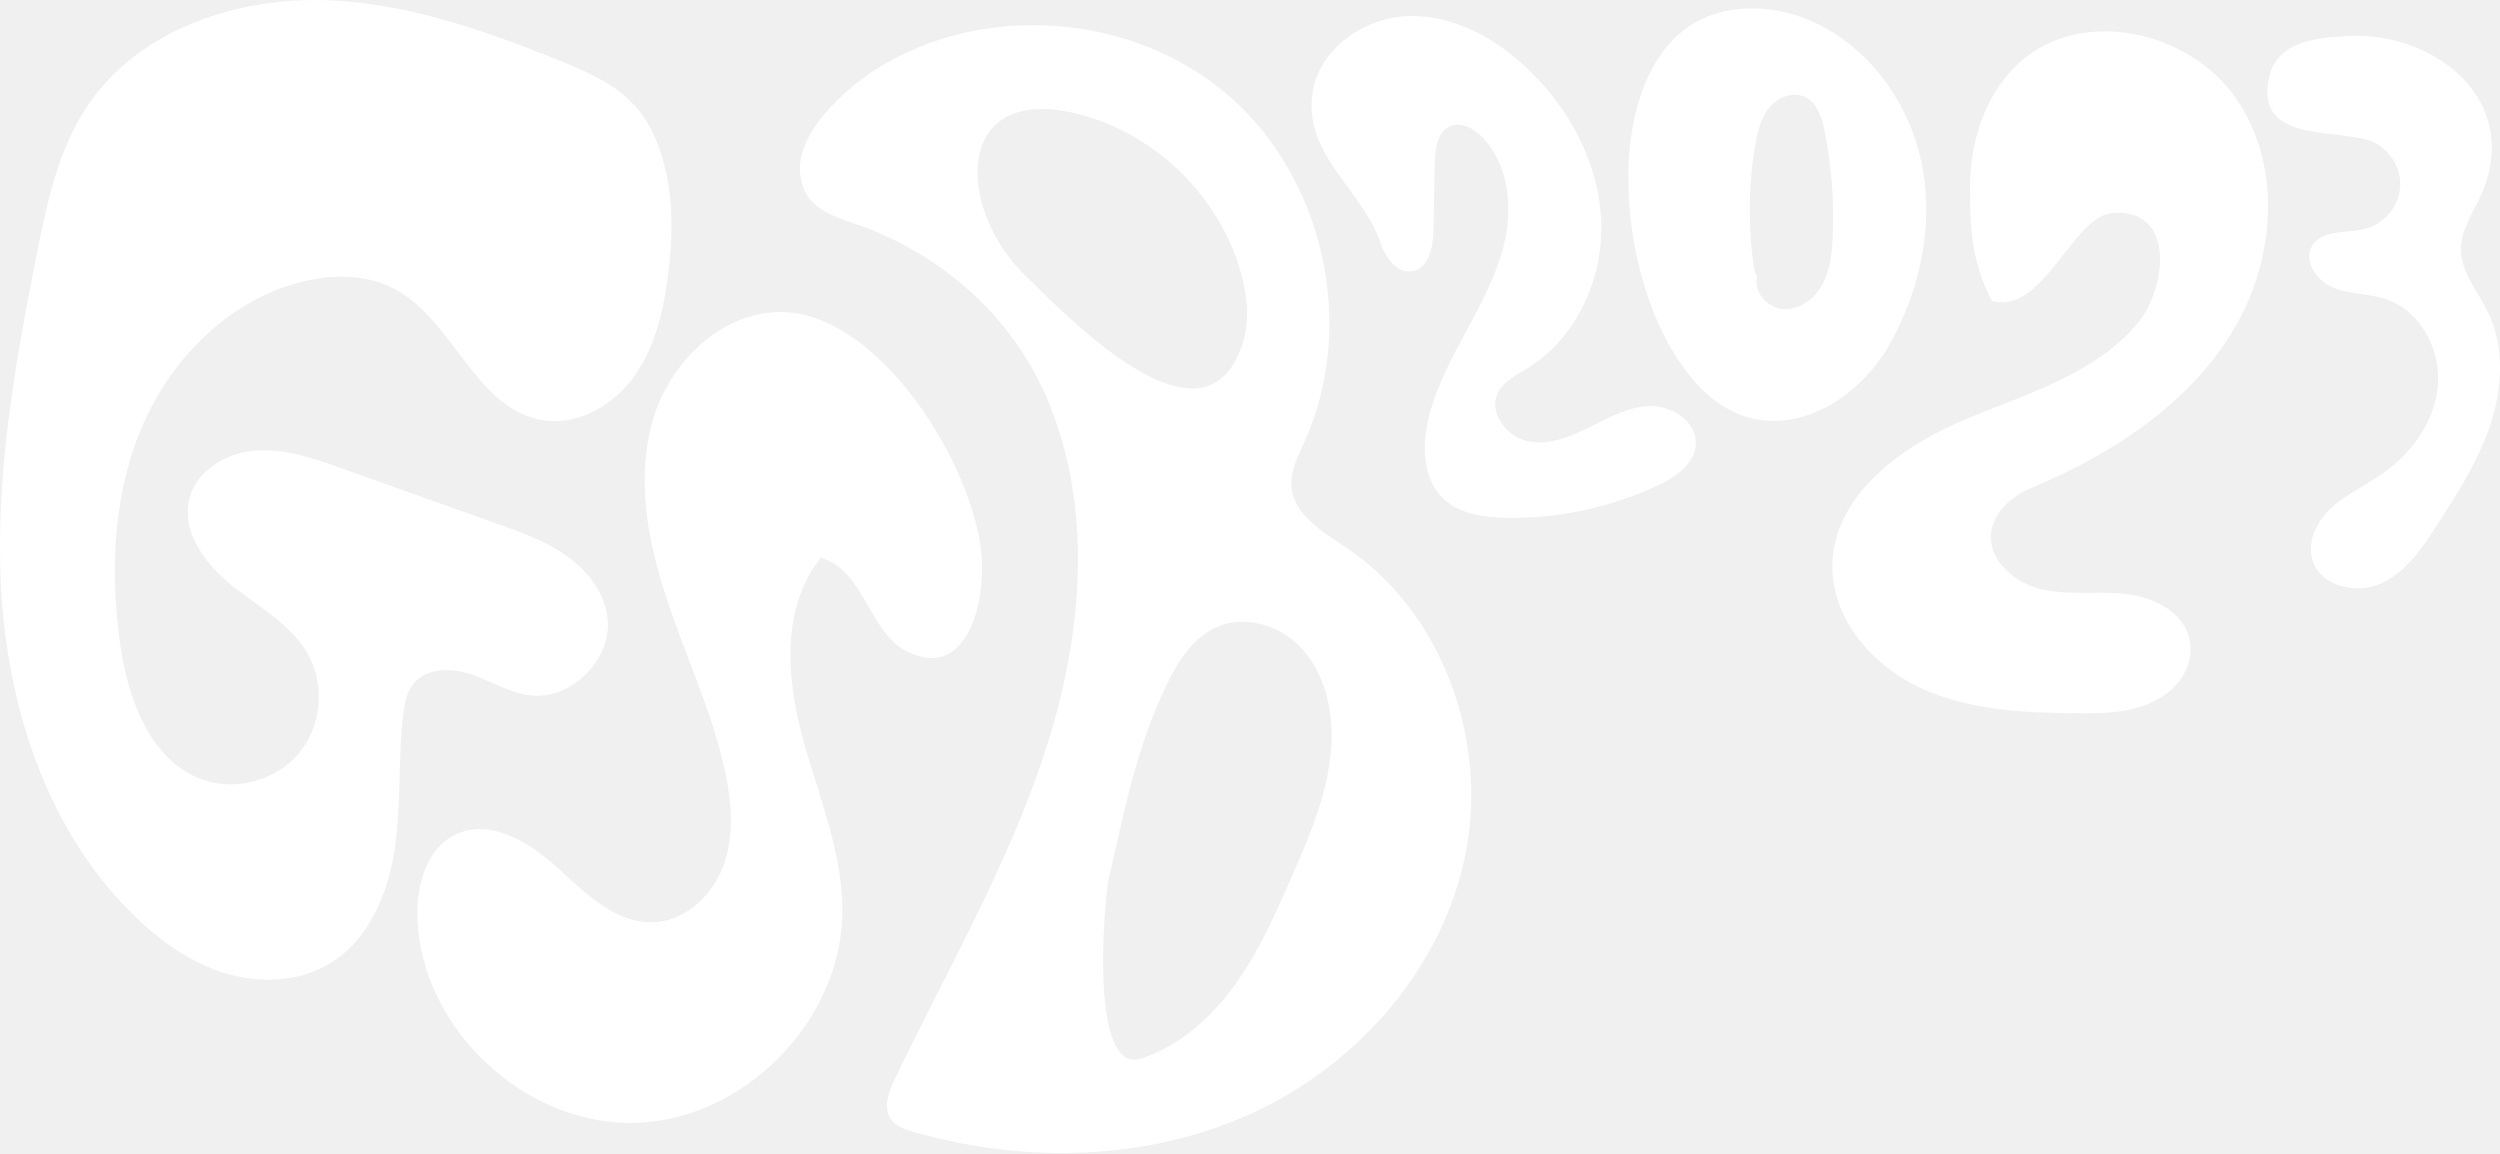
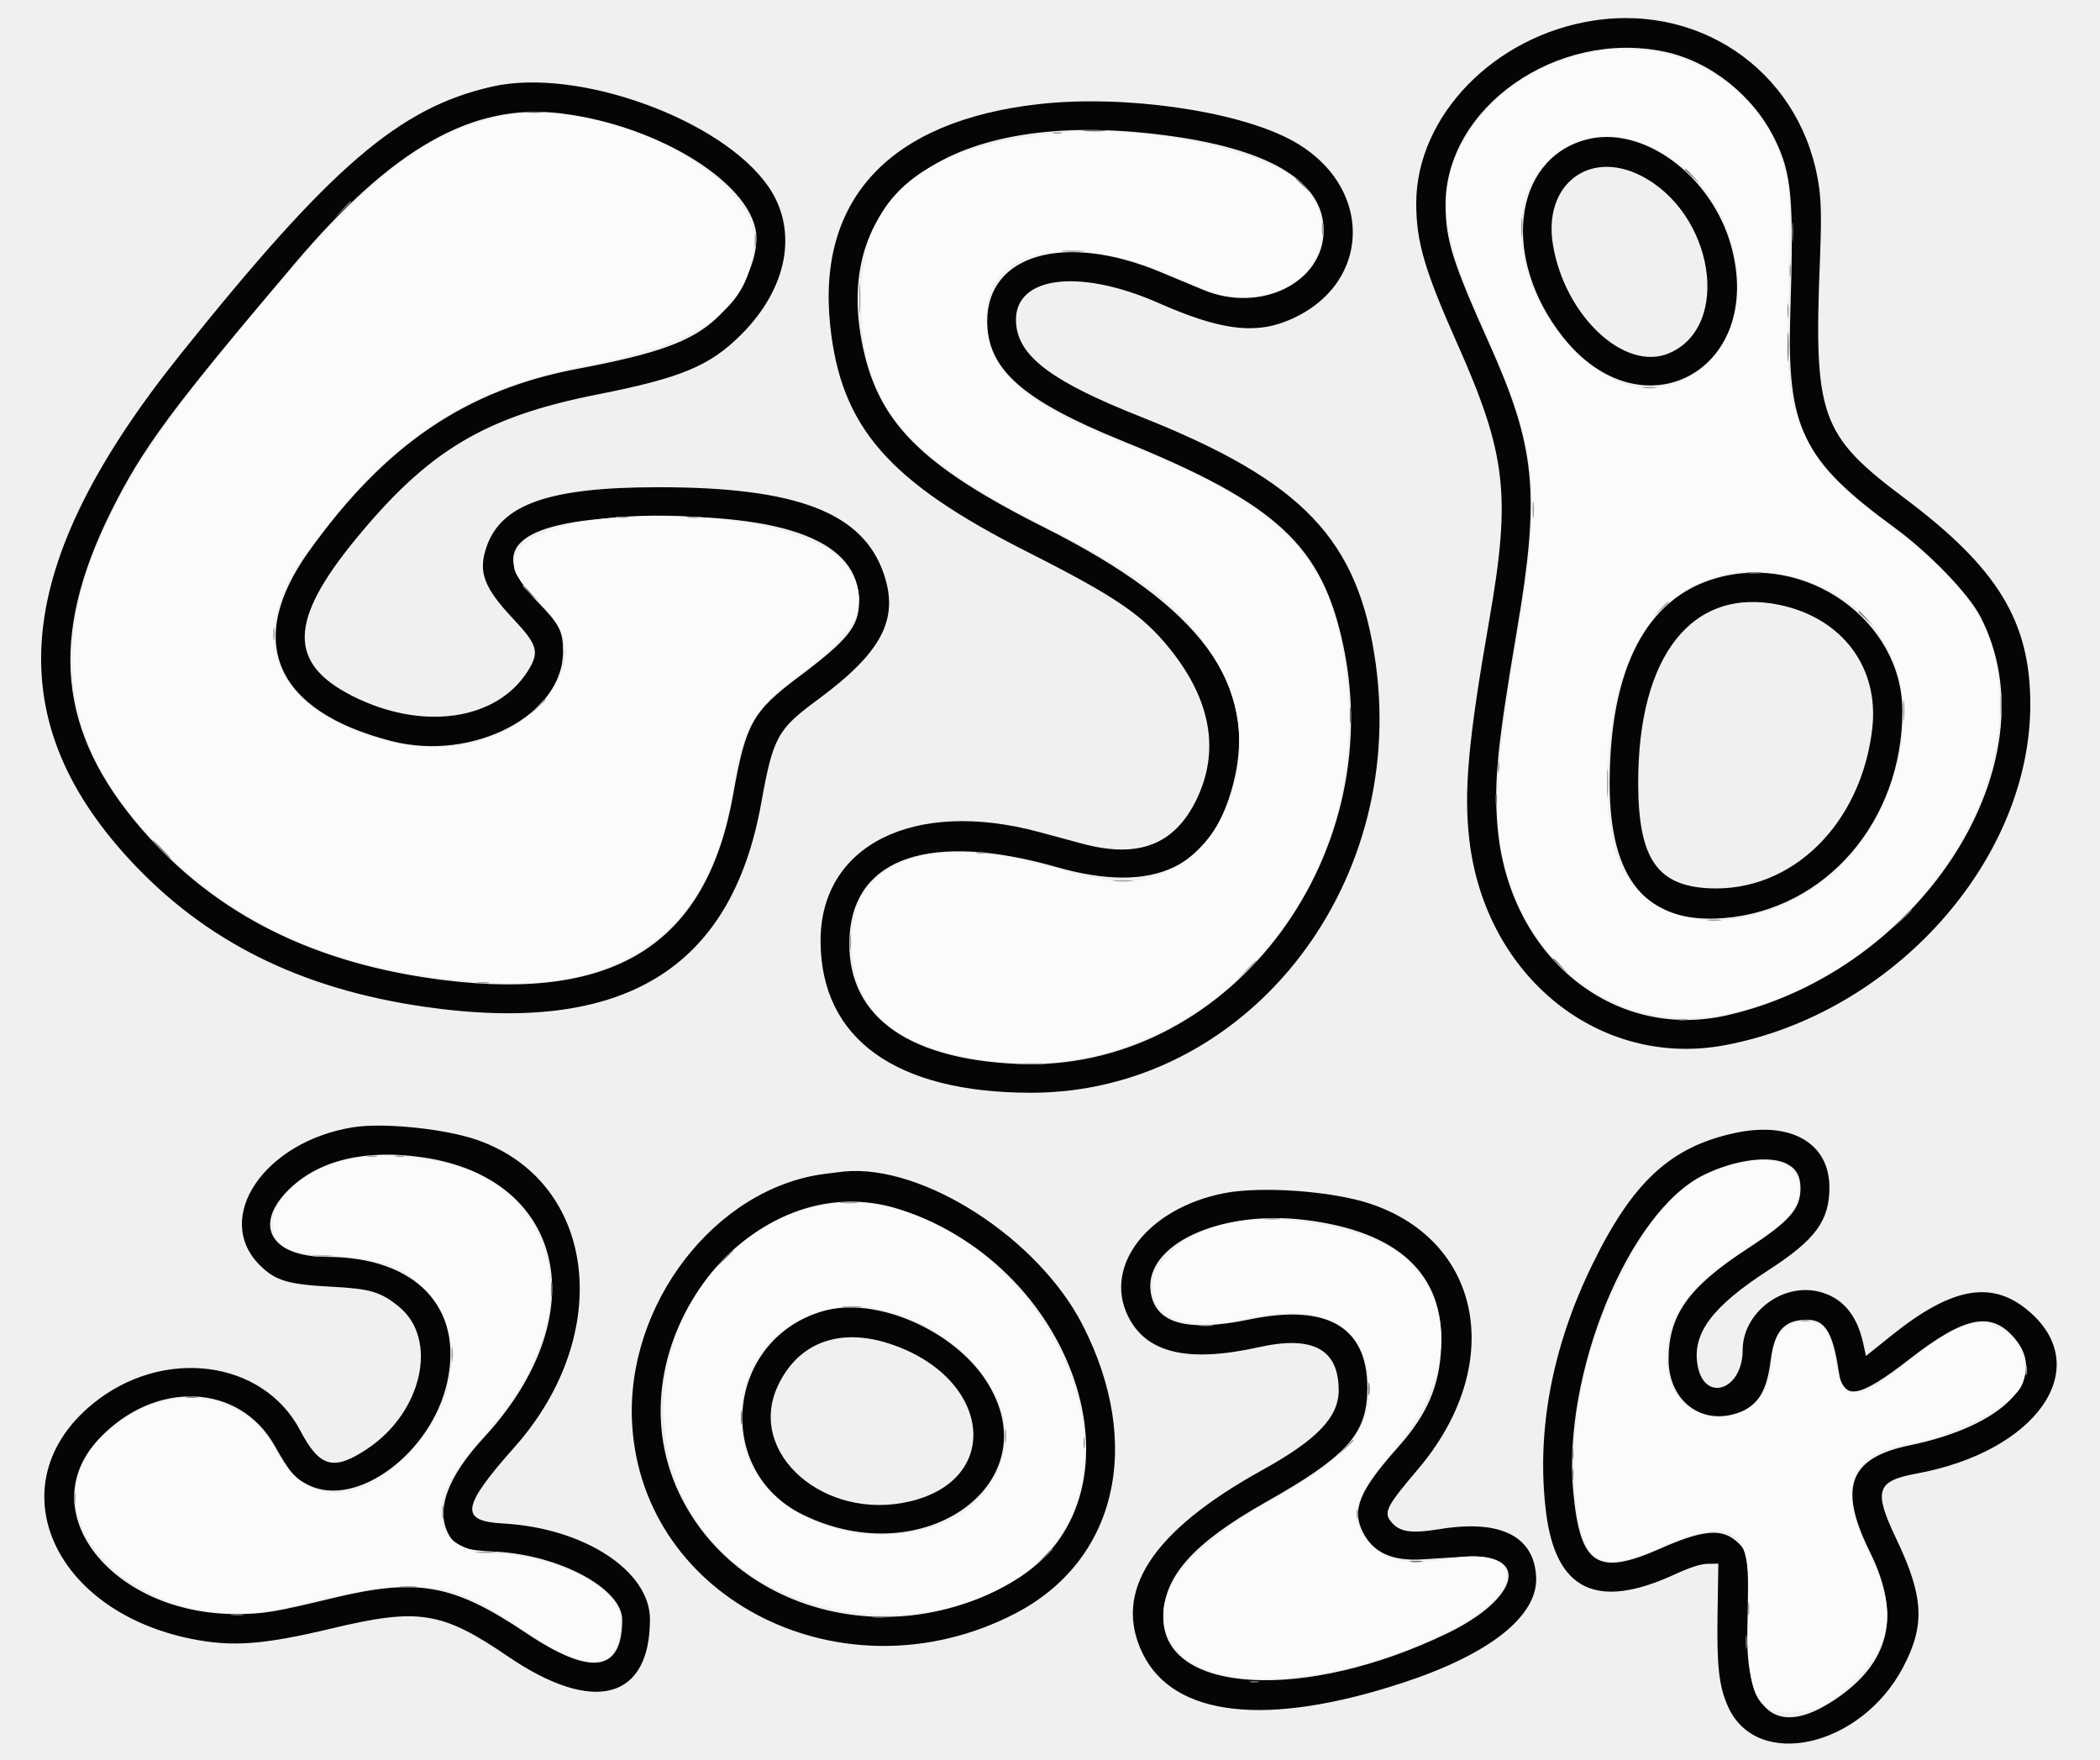
- <svg xmlns="http://www.w3.org/2000/svg" viewBox="0 0 488.445 225.279" version="1.1" id="svg41" width="488.445" height="225.279">
-   <defs id="defs20">
-     <style id="style18">.c{fill:#fff;}</style>
+ <svg xmlns="http://www.w3.org/2000/svg" id="svg" version="1.1" width="248.694" height="208.322" viewBox="0 0 248.694 208.322">
+   <defs id="defs1">
+     <clipPath clipPathUnits="userSpaceOnUse" id="clipPath1">
+       <rect style="opacity:0.412;fill:#000000" id="rect2" width="267.092" height="220.861" x="68.303" y="84.443" />
+     </clipPath>
  </defs>
-   <g id="a" transform="translate(-299.0766,-140.1193)">
-     <g id="g36">
-       <path class="c" d="m 363.92,140.2 c -18.13,-0.89 -37.69,5.56 -47.78,20.64 -5.65,8.45 -7.84,18.69 -9.82,28.66 -4.47,22.45 -8.53,45.27 -6.86,68.1 1.68,22.83 9.68,45.96 26.22,61.79 5.08,4.86 11.02,9.03 17.78,11 6.76,1.97 14.41,1.54 20.36,-2.21 7.42,-4.66 11.1,-13.58 12.38,-22.24 1.28,-8.66 0.63,-17.51 1.66,-26.21 0.25,-2.12 0.65,-4.34 1.99,-6.01 2.52,-3.15 7.37,-3.16 11.2,-1.88 3.83,1.28 7.36,3.56 11.35,4.11 8.35,1.15 16.58,-7.18 15.32,-15.52 -0.73,-4.84 -4.06,-8.99 -8.07,-11.8 -4.01,-2.81 -8.69,-4.49 -13.3,-6.13 -10.22,-3.64 -20.45,-7.28 -30.67,-10.92 -5.33,-1.9 -10.85,-3.83 -16.49,-3.45 -5.65,0.38 -11.5,3.69 -13.04,9.13 -1.85,6.54 2.98,13.1 8.31,17.32 5.33,4.22 11.7,7.66 14.93,13.64 3.25,6.01 2.42,13.98 -2,19.18 -4.42,5.2 -12.15,7.32 -18.61,5.08 -10.32,-3.58 -14.69,-15.71 -16.23,-26.52 -2.05,-14.46 -1.35,-29.64 4.52,-43.01 5.87,-13.37 17.44,-24.69 31.68,-27.94 5.66,-1.29 11.84,-1.25 17.03,1.36 11.79,5.94 16.03,23.43 29.02,25.8 6.83,1.24 13.84,-2.64 17.96,-8.21 4.12,-5.57 5.83,-12.58 6.76,-19.45 0.99,-7.32 1.19,-14.85 -0.62,-22.01 -3.45,-13.65 -11.22,-16.88 -23.03,-21.55 -13.44,-5.32 -27.39,-10.02 -41.95,-10.74 z" id="path22" />
-       <path class="c" d="m 555.54,158.14 c 1.34,-8.61 10.2,-14.69 18.91,-14.88 8.71,-0.19 16.93,4.41 23.23,10.43 8.12,7.78 13.8,18.43 14.24,29.67 0.44,11.24 -4.87,22.87 -14.45,28.75 -2.18,1.34 -4.69,2.53 -5.78,4.84 -1.83,3.86 1.78,8.54 5.97,9.38 4.19,0.84 8.42,-0.96 12.24,-2.88 3.82,-1.92 7.77,-4.07 12.04,-3.99 4.27,0.08 8.83,3.42 8.46,7.68 -0.31,3.7 -3.92,6.14 -7.27,7.73 -9.29,4.41 -19.61,6.62 -29.88,6.42 -4.38,-0.09 -9.1,-0.77 -12.24,-3.82 -3.72,-3.61 -4.1,-9.5 -3.05,-14.58 1.35,-6.56 4.61,-12.54 7.79,-18.43 3.18,-5.89 6.37,-11.92 7.57,-18.51 1.2,-6.59 0.09,-13.94 -4.45,-18.85 -1.66,-1.79 -4.21,-3.27 -6.46,-2.31 -2.54,1.1 -2.97,4.46 -3.02,7.23 l -0.24,12.99 c -0.06,3.27 -0.83,7.44 -4.03,8.08 -2.99,0.6 -5.35,-2.57 -6.31,-5.47 -3.4,-10.33 -15.18,-17.24 -13.27,-29.48 z" id="path24" />
-       <path class="c" d="m 451.39,201.09 c -11.71,0.1 -21.63,10.09 -24.83,21.35 -3.2,11.26 -0.95,23.37 2.72,34.49 3.66,11.12 8.72,21.81 11.31,33.23 1.39,6.16 2.03,12.72 -0.03,18.69 -2.06,5.97 -7.37,11.15 -13.67,11.45 -7.41,0.35 -13.37,-5.59 -18.84,-10.6 -5.47,-5.01 -13.14,-9.72 -19.87,-6.59 -5.87,2.74 -7.82,10.22 -7.54,16.69 0.94,21.38 20.87,40.1 42.26,39.71 21.39,-0.39 40.62,-19.85 40.76,-41.25 0.08,-11.97 -4.95,-23.28 -7.99,-34.85 -3.04,-11.57 -3.73,-25.05 3.8,-34.35 8.76,2.82 9.25,14.52 16.73,18.29 11.73,5.92 15.35,-9.3 14.69,-18.34 -1.31,-17.74 -20.02,-48.09 -39.51,-47.93 z" id="path26" />
-       <path class="c" d="m 562.2,247.18 c -4.64,-3.14 -10.4,-6.46 -10.81,-12.05 -0.22,-3.04 1.29,-5.9 2.55,-8.68 10.2,-22.5 3.91,-51.35 -14.72,-67.57 -18.63,-16.22 -48.07,-18.46 -68.95,-5.26 -5.85,3.7 -15.61,12.32 -14.87,20.3 0.75,8.12 8.34,8.71 14.56,11.34 15.56,6.56 27.96,18.34 34.29,34.19 8.62,21.58 6.07,46.21 -1.24,68.27 -7.31,22.06 -19.08,42.31 -29.13,63.26 -1.2,2.49 -2.33,5.61 -0.72,7.85 0.98,1.36 2.7,1.95 4.31,2.41 21.76,6.28 45.84,5.76 66.41,-3.71 20.57,-9.47 37.1,-28.38 41.53,-50.59 4.42,-22.21 -4.44,-47.08 -23.2,-59.77 z m -62.84,-53.26 c -13.54,-13.13 -14.12,-37.87 10.62,-31.46 14.84,3.85 27.24,15.94 31.47,30.67 1.33,4.64 1.88,9.68 0.36,14.27 -7.47,22.44 -33.77,-5.05 -42.46,-13.48 z m 52.1,117.48 c -3.18,7.26 -6.4,14.59 -11.03,21.03 -4.63,6.44 -10.83,12.02 -18.36,14.5 -10.4,3.43 -7.14,-31.56 -6.43,-34.74 2.88,-12.87 5.53,-26.22 11.3,-38.14 2.27,-4.7 5.27,-9.49 10.09,-11.51 4.92,-2.06 10.89,-0.6 14.93,2.9 4.04,3.5 6.29,8.73 7,14.02 1.49,10.98 -3.06,21.79 -7.51,31.94 z" id="path28" />
-       <path class="c" d="m 674.43,171.59 c -2.56,-11.84 -10.56,-22.68 -21.7,-27.46 -7.68,-3.29 -17.12,-3.45 -23.96,1.35 -6.12,4.29 -9.24,11.76 -10.64,19.1 -3,15.83 1.43,39.23 13.18,51.31 12.62,12.98 29.86,4.64 37.36,-9.19 5.78,-10.65 8.32,-23.28 5.76,-35.12 z m -17.28,14.97 c -0.15,3.12 -0.51,6.33 -1.99,9.08 -1.48,2.75 -4.32,4.97 -7.44,4.88 -3.12,-0.1 -6.07,-3.16 -5.35,-6.2 l -0.54,-1.43 c -1.24,-8.07 -1.18,-16.33 0.17,-24.38 0.44,-2.59 1.05,-5.26 2.7,-7.31 1.65,-2.05 4.6,-3.26 6.98,-2.16 2.44,1.13 3.36,4.08 3.89,6.71 1.38,6.83 1.91,13.84 1.57,20.8 z" id="path30" />
-       <path class="c" d="m 683.98,176.5 c 0.05,-9.2 3.23,-18.76 10.27,-24.7 12.14,-10.24 32.66,-5.53 41.71,7.55 9.06,13.08 7.67,31.45 -0.43,45.09 -8.69,14.62 -23.85,24.44 -39.47,30.96 -1.97,0.82 -3.82,1.95 -5.27,3.51 -6.66,7.13 0.02,14.6 6.91,16.29 5.32,1.3 10.91,0.38 16.35,0.92 6.11,0.61 12.89,4.05 13.01,10.7 0.07,3.56 -1.91,6.78 -4.77,8.88 -5.05,3.7 -11.38,3.83 -17.42,3.78 -10.43,-0.08 -21.19,-0.58 -30.65,-4.99 -9.46,-4.41 -17.38,-13.67 -17.14,-24.08 0.31,-13.32 13.03,-22.81 25.29,-28.06 12.26,-5.25 26.09,-8.96 34.52,-19.28 5.3,-6.48 7.49,-22.18 -5.01,-21.35 -7.9,0.52 -13.72,20.25 -23.7,17.14 -3.85,-7.76 -4.23,-13.65 -4.19,-22.38 z" id="path32" />
-       <path class="c" d="m 762.38,167.73 c 3.46,1.38 5.83,5.09 5.65,8.8 -0.19,3.72 -2.93,7.16 -6.51,8.19 -3.76,1.08 -8.82,0.11 -10.75,3.51 -1.71,3.01 1.03,6.84 4.25,8.12 3.22,1.28 6.85,1.1 10.15,2.19 6.75,2.23 10.83,9.83 10.21,16.91 -0.61,7.08 -5.21,13.39 -11.08,17.4 -3.2,2.19 -6.8,3.82 -9.66,6.43 -2.86,2.61 -4.91,6.65 -3.74,10.35 1.62,5.12 8.65,6.68 13.52,4.42 4.87,-2.26 8.02,-7 10.92,-11.52 4.02,-6.26 8.08,-12.61 10.38,-19.68 2.3,-7.07 2.69,-15.07 -0.56,-21.76 -1.99,-4.08 -5.32,-7.84 -5.28,-12.38 0.04,-3.87 2.54,-7.2 4.07,-10.75 7.88,-18.33 -9.21,-31.66 -26.04,-30.81 -5.9,0.3 -13.71,0.9 -15.4,7.73 -3.33,13.46 13.26,10.21 19.86,12.85 z" id="path34" />
-     </g>
-     <g id="g38" />
+   <g id="svgg" clip-path="url(#clipPath1)" transform="translate(-77.65484,-90.23648)">
+     <path id="path0" d="m 266.347,92.675 c -11.746,1.81 -20.973,11.328 -20.973,21.632 0,4.546 0.98,7.904 4.834,16.566 5.842,13.129 6.406,17.978 3.812,32.801 -2.484,14.191 -3.033,20.246 -2.359,26.015 1.895,16.228 15.45,27.1 30.303,24.305 19.896,-3.745 36.112,-21.838 36.131,-40.313 0.01,-9.847 -3.842,-16.172 -14.894,-24.454 -9.978,-7.477 -10.764,-9.688 -10.017,-28.185 0.177,-4.38 0.154,-6.708 -0.085,-8.499 C 291.339,99.334 279.62,90.63 266.347,92.675 m 8.464,3.69 c 5.426,1.149 10.54,5.231 13.057,10.42 1.979,4.079 2.231,6.953 1.806,20.562 -0.425,13.597 1.41,17.374 12.314,25.346 4.17,3.05 8.797,7.846 10.21,10.585 8.843,17.14 -6.852,41.859 -29.95,47.167 -13.632,3.133 -26.016,-7.073 -27.261,-22.467 -0.422,-5.215 0.008,-9.513 2.307,-23.071 2.77,-16.333 2.246,-21.69 -3.343,-34.132 -4.252,-9.468 -5.071,-12.063 -5.106,-16.176 -0.097,-11.605 13.195,-20.94 25.966,-18.234 m -138.827,4.114 c -11.05,2.49 -19.094,9.396 -37.011,31.777 -19.803,24.736 -21.622,42.795 -6.013,59.726 8.946,9.704 20.247,15.347 34.99,17.472 23.44,3.379 36.29,-4.387 39.846,-24.081 1.421,-7.87 1.904,-8.756 6.701,-12.289 7.581,-5.586 9.646,-9.506 7.83,-14.871 -2.465,-7.283 -10.293,-10.294 -26.741,-10.284 -12.893,0.008 -18.589,1.998 -20.327,7.099 -1.001,2.938 -0.308,4.784 3.196,8.512 2.897,3.084 3.124,3.92 1.678,6.2 -3.706,5.843 -12.522,7.076 -20.759,2.902 -7.628,-3.865 -7.519,-8.911 0.402,-18.564 8.62,-10.504 15.286,-14.492 28.641,-17.135 9.94,-1.966 13.301,-3.37 17.046,-7.119 5.491,-5.497 6.742,-12.329 3.2,-17.477 -5.474,-7.955 -22.541,-14.154 -32.679,-11.868 m 64.701,2.085 c -17.575,1.976 -26.28,11.194 -24.718,26.176 1.257,12.058 6.863,18.507 23.325,26.832 10.474,5.297 13.681,7.478 16.918,11.508 4.884,6.081 5.935,12.143 3.104,17.908 -2.612,5.319 -6.895,6.94 -13.557,5.13 -1.508,-0.409 -3.796,-1.027 -5.086,-1.372 -14.86,-3.979 -25.93,1.607 -25.841,13.038 0.09,11.496 8.934,17.836 24.896,17.848 25.201,0.018 44.507,-23.962 40.858,-50.749 -2.01,-14.758 -8.585,-21.663 -27.933,-29.336 -10.144,-4.023 -14.127,-6.924 -14.627,-10.651 -0.784,-5.849 7.011,-7.117 16.907,-2.75 6.969,3.076 11.079,3.671 14.952,2.166 10.439,-4.055 10.684,-16.338 0.431,-21.628 -6.612,-3.411 -19.72,-5.234 -29.629,-4.12 m -56.614,1.097 c 11.89,1.451 23.167,8.651 23.167,14.791 0,3.043 -1.977,6.955 -4.835,9.567 -2.919,2.667 -6.925,4.113 -16.279,5.876 -13.293,2.505 -22.826,8.973 -31.896,21.642 -7.616,10.638 -4.024,18.898 9.762,22.446 9.698,2.495 20.363,-3.066 20.346,-10.608 -0.006,-2.437 -0.406,-3.199 -3.169,-6.036 -6.137,-6.302 -1.952,-9.6 12.594,-9.924 17.106,-0.382 25.639,2.956 25.629,10.025 -0.004,2.96 -1.263,4.529 -7.217,9 -5.4,4.053 -6.212,5.518 -7.686,13.847 -3.119,17.629 -13.857,24.534 -34.23,22.011 -15.365,-1.902 -27.089,-7.769 -35.882,-17.957 -9.877,-11.444 -10.957,-22.595 -3.625,-37.416 3.749,-7.579 7.237,-12.294 21.799,-29.468 11.649,-13.74 21.09,-19.069 31.522,-17.796 m 72.539,2.726 c 11.734,1.684 17.797,5.48 17.797,11.142 0,6.163 -7.492,9.859 -14.256,7.032 -1.131,-0.472 -3.449,-1.437 -5.151,-2.145 -11.243,-4.67 -20.407,-2.066 -20.431,5.806 -0.018,5.717 4.143,9.413 16.015,14.228 18.317,7.429 23.66,12.385 26.159,24.268 5.401,25.671 -14.074,50.603 -38.662,49.496 -13.394,-0.603 -20.401,-5.997 -19.808,-15.248 0.593,-9.254 9.729,-12.267 24.469,-8.068 11.625,3.311 18.417,0.098 20.981,-9.926 2.983,-11.664 -3.882,-20.975 -22.274,-30.215 -14.908,-7.489 -19.961,-12.63 -21.748,-22.126 -3.413,-18.147 11.435,-27.9 36.909,-24.244 m 48.786,0.41 c -8.599,2.402 -9.944,14.089 -2.682,23.307 9.356,11.876 24.001,4.014 19.961,-10.715 -2.314,-8.432 -10.586,-14.46 -17.279,-12.592 m 6.568,4.235 c 8.67,4.385 10.808,17.887 3.331,21.039 -5.27,2.222 -12.394,-4.487 -13.746,-12.946 -1.119,-7.008 4.273,-11.199 10.415,-8.093 m 8.913,47.67 c -8.271,2.377 -12.586,10.702 -12.597,24.3 -0.008,11.464 4.406,16.676 13.506,15.949 12.098,-0.968 21.182,-11.51 21.157,-24.552 -0.021,-10.67 -11.397,-18.763 -22.066,-15.697 m 7.571,3.172 c 7.408,1.571 11.774,7.429 10.928,14.662 -1.325,11.316 -9.53,19.344 -19.303,18.885 -6.186,-0.291 -8.395,-3.551 -8.414,-12.419 -0.032,-15.186 6.434,-23.323 16.789,-21.128 M 119.48,223.717 c -10.515,1.672 -16.66,10.738 -11.065,16.323 1.86,1.856 3.315,2.292 8.557,2.563 4.529,0.235 5.794,0.612 7.936,2.368 4.686,3.839 2.768,12.47 -3.735,16.813 -4.008,2.676 -5.663,2.229 -7.96,-2.154 -4.411,-8.413 -16.309,-9.938 -24.591,-3.151 -11.328,9.284 -4.989,24.42 11.648,27.81 4.836,0.986 8.563,0.714 16.614,-1.212 10.35,-2.476 13.082,-2.045 20.928,3.303 10.127,6.903 16.814,5.152 16.814,-4.402 0,-5.722 -7.808,-10.817 -17.38,-11.341 -5.208,-0.284 -4.959,-1.949 1.355,-9.059 11.913,-13.416 9.707,-31.439 -4.451,-36.362 -3.819,-1.329 -11.077,-2.07 -14.67,-1.499 m 163.538,0.699 c -7.571,1.66 -12.042,5.811 -16.817,15.611 -4.755,9.761 -6.621,19.73 -5.465,29.206 1.135,9.31 5.986,11.688 15.206,7.452 1.915,-0.879 3.114,-1.264 3.976,-1.275 l 1.233,-0.016 -0.092,5.757 c -0.103,6.418 0.157,8.754 1.246,11.18 3.407,7.598 15.744,4.81 20.734,-4.686 2.625,-4.995 2.442,-8.36 -0.824,-15.208 -2.717,-5.695 -2.361,-6.839 2.399,-7.71 14.168,-2.592 21.08,-12.393 13.466,-19.095 -4.397,-3.871 -9.161,-3.08 -16.398,2.723 l -3.047,2.443 -0.34,-1.547 c -0.75,-3.415 -2.559,-5.469 -5.375,-6.099 -4.312,-0.965 -8.879,2.599 -8.888,6.937 -0.01,4.848 -4.644,6.305 -5.362,1.685 -0.577,-3.711 1.81,-6.865 8.444,-11.155 5.546,-3.587 7.203,-5.849 7.19,-9.809 -0.018,-5.26 -4.605,-7.859 -11.286,-6.394 M 127.843,227.3 c 16.858,2.526 20.359,18.82 7.123,33.152 -4.363,4.725 -5.772,8.644 -4.147,11.536 0.823,1.465 1.765,1.807 5.439,1.98 7.593,0.358 15.079,4.362 15.079,8.066 0,6.225 -3.694,6.726 -11.411,1.548 -8.633,-5.792 -12.829,-6.537 -22.997,-4.08 -6.727,1.625 -8.079,1.848 -11.24,1.858 -14.802,0.044 -24.4,-12.194 -16.288,-20.771 6.624,-7.004 16.601,-6.593 20.792,0.858 1.769,3.144 2.374,3.845 4.02,4.65 5.67,2.774 14.517,-3.778 16.393,-12.142 1.995,-8.893 -3.717,-14.871 -14.225,-14.887 -6.656,-0.009 -8.789,-3.746 -4.54,-7.952 3.559,-3.523 9.115,-4.848 16.002,-3.816 m 161.392,0.733 c 1.13,0.567 1.64,1.462 1.645,2.887 0.01,2.451 -1.268,3.912 -6.276,7.175 -7.008,4.567 -9.347,7.855 -9.347,13.144 0,4.565 3.461,7.526 7.585,6.49 2.796,-0.703 4.003,-2.408 4.498,-6.352 0.408,-3.255 1.401,-4.582 3.615,-4.832 2.708,-0.305 3.704,1.07 4.464,6.161 0.513,3.436 2.434,3.086 8.351,-1.518 6.58,-5.122 9.72,-5.742 12.481,-2.468 4.078,4.837 -1.366,10.375 -12.447,12.664 -7.189,1.484 -8.488,4.976 -4.7,12.633 3.73,7.543 2.38,13.143 -4.224,17.527 -6.765,4.491 -10.52,1.501 -10.298,-8.199 0.206,-8.996 0.137,-9.484 -1.534,-10.798 -1.694,-1.333 -3.992,-1.058 -8.73,1.044 -7.498,3.326 -9.52,2.026 -10.344,-6.653 -1.33,-14.008 6.584,-33.244 15.463,-37.584 3.652,-1.786 7.766,-2.34 9.798,-1.321 m -113.893,1.204 c -12.993,1.666 -23.657,15.52 -22.825,29.651 1.231,20.922 25.156,32.79 45.27,22.456 12.095,-6.215 15.35,-19.992 8.082,-34.204 -5.262,-10.29 -18.954,-19.095 -28.271,-18.181 -0.194,0.019 -1.209,0.144 -2.256,0.278 m 47.237,2.295 c -8.968,1.786 -14.263,8.573 -11.345,14.539 2.149,4.392 7.073,5.565 15.489,3.691 6.396,-1.425 9.466,0.226 9.466,5.09 0,3.205 -2.545,5.86 -9.089,9.482 -13.056,7.225 -17.716,14.403 -14.107,21.733 3.689,7.495 14.745,8.713 30.873,3.403 10.238,-3.371 15.922,-7.887 15.709,-12.482 -0.224,-4.849 -4.227,-6.853 -11.368,-5.693 -3.572,0.58 -4.915,0.352 -5.922,-1.008 -0.752,-1.017 -0.296,-1.861 3.265,-6.043 10.402,-12.214 7.773,-26.979 -5.602,-31.465 -4.511,-1.513 -12.982,-2.121 -17.369,-1.247 m -38.408,1.9 c 21.452,6.886 29.893,34.298 13.551,44.006 -14.447,8.583 -32.955,3.715 -39.657,-10.43 -8.287,-17.492 8.59,-39.199 26.106,-33.576 m 48.05,1.261 c 11.062,1.361 16.497,6.433 16.111,15.036 -0.209,4.663 -1.639,7.974 -5.144,11.909 -4.558,5.119 -5.487,7.375 -4.132,10.031 1.237,2.426 3.469,3.444 7.048,3.216 1.332,-0.085 3.594,-0.229 5.027,-0.32 7.778,-0.495 6.555,4.894 -2.056,9.064 -16.816,8.142 -33.642,7.216 -33.656,-1.852 -0.008,-4.843 3.527,-8.814 12.201,-13.706 9.236,-5.209 11.731,-7.868 11.947,-12.731 0.347,-7.79 -4.438,-10.836 -13.933,-8.866 -7.435,1.542 -11.208,0.477 -11.716,-3.309 -0.745,-5.554 8.235,-9.711 18.303,-8.472 m -57.084,10.792 c -11.493,3.317 -13.051,18.886 -2.412,24.105 14.441,7.083 29.474,-3.902 21.71,-15.866 -3.942,-6.075 -13.159,-10.01 -19.298,-8.239 m 7.955,3.892 c 11.901,3.957 13.398,16.033 2.311,18.647 -10.086,2.379 -19.337,-5.693 -15.646,-13.651 2.392,-5.158 7.309,-7 13.335,-4.996" stroke="none" fill="#050505" fill-rule="evenodd" />
+     <path id="path1" d="m 267.323,96.24 c -7.192,0.99 -13.649,5.364 -16.616,11.257 -2.854,5.666 -2.373,10.235 2.133,20.262 7,15.579 7.548,20.019 4.609,37.375 -2.527,14.927 -2.969,21.41 -1.818,26.641 2.842,12.909 13.658,20.762 25.69,18.651 17.678,-3.1 33.141,-20.167 33.141,-36.579 0,-8.849 -3.1,-13.865 -13.348,-21.599 -6.732,-5.08 -8.934,-7.777 -10.821,-13.249 -1.005,-2.914 -1.067,-4.51 -0.768,-19.602 0.109,-5.48 0.058,-6.593 -0.386,-8.499 -2.29,-9.826 -11.579,-16.068 -21.816,-14.658 m -130.654,7.831 c -9.965,2.226 -17.329,8.663 -34.78,30.399 -18.624,23.199 -20.532,39.841 -6.299,54.96 10.257,10.896 22.771,16.21 40.394,17.154 15.965,0.855 25.685,-6.651 28.231,-21.8 1.492,-8.878 2.369,-10.401 8.725,-15.147 6.829,-5.1 8.09,-8.745 4.455,-12.874 -6.11,-6.942 -36.43,-7.416 -38.678,-0.605 -0.49,1.486 -0.145,2.192 2.317,4.752 3.753,3.901 4.449,6.333 2.786,9.732 -3.105,6.348 -11.741,9.583 -19.935,7.469 -13.96,-3.601 -17.595,-12.265 -9.623,-22.936 9.863,-13.202 18.365,-18.83 32.721,-21.659 13.986,-2.755 19.545,-6.789 19.939,-14.466 0.43,-8.379 -18.295,-17.651 -30.253,-14.979 m 66.073,1.923 c -16.671,1.744 -23.523,7.893 -23.094,20.726 0.395,11.847 5.035,17.335 21.86,25.859 12.432,6.298 17.485,10.471 20.911,17.27 5.127,10.173 0.068,22.919 -9.765,24.604 -2.323,0.398 -5.186,0.009 -9.672,-1.313 -14.673,-4.323 -24.004,-1.337 -24.445,7.822 -0.315,6.536 2.915,11.19 9.21,13.272 26.39,8.725 52.423,-14.092 49.412,-43.308 -1.519,-14.748 -7.148,-20.65 -27.202,-28.519 -10.765,-4.225 -15.16,-8.118 -15.522,-13.752 -0.571,-8.906 9.32,-11.341 22.672,-5.583 5.001,2.157 5.591,2.329 7.979,2.33 8.289,0.001 12.178,-8.513 6.25,-13.685 -4.415,-3.853 -18.853,-6.742 -28.594,-5.723 m 68.716,0.926 c 14.351,4.492 16.501,26.792 2.81,29.148 -8.309,1.429 -18.03,-11.063 -16.329,-20.984 1.111,-6.478 7.186,-10.147 13.519,-8.164 m 17.864,51.431 c 12.65,2.784 17.378,15.056 10.871,28.215 -6.443,13.031 -24.277,17.126 -30.244,6.944 -2.525,-4.308 -2.662,-15.176 -0.288,-22.751 3.057,-9.749 10.474,-14.431 19.661,-12.408 m -168.598,68.935 c -6.887,0.725 -12.204,5.556 -10.37,9.422 0.72,1.518 1.683,1.861 5.998,2.135 6.464,0.41 8.819,1.213 11.541,3.935 5.907,5.907 3.593,16.477 -4.859,22.195 -5.29,3.578 -9.798,2.468 -12.826,-3.158 -3.944,-7.328 -13.58,-8.092 -20.298,-1.611 -10.148,9.792 4.907,24.274 21.262,20.451 9.323,-2.179 10.579,-2.416 13.571,-2.56 5.531,-0.266 8.447,0.723 14.722,4.993 8.156,5.551 11.597,5.221 11.597,-1.112 0,-3.641 -7.124,-7.372 -14.866,-7.786 -7.346,-0.392 -8.484,-5.578 -2.688,-12.246 5.079,-5.843 7.085,-9.074 8.502,-13.692 2.819,-9.189 -2.004,-18.023 -10.993,-20.135 -1.933,-0.455 -7.571,-1.198 -8.154,-1.075 -0.097,0.02 -1.06,0.13 -2.139,0.244 m 163.599,0.55 c -6.656,1.391 -10.35,4.75 -14.618,13.288 -4.082,8.169 -5.932,16.163 -5.582,24.126 0.421,9.571 2.434,11.571 8.804,8.746 10.105,-4.481 12.086,-3.388 11.797,6.512 -0.301,10.363 0.714,12.74 5.338,12.494 2.779,-0.147 4.478,-1.036 7.128,-3.729 4.769,-4.847 5.132,-8.351 1.607,-15.513 -3.568,-7.25 -2.012,-11.457 4.617,-12.485 4.911,-0.762 12.01,-4.281 13.5,-6.691 1.068,-1.729 0.541,-4.589 -1.123,-6.09 -2.817,-2.541 -5.632,-2.044 -10.719,1.895 -1.209,0.936 -2.891,2.24 -3.738,2.898 -3.838,2.981 -5.641,2.469 -6.328,-1.8 -0.584,-3.625 -1.424,-4.743 -3.569,-4.743 -2.243,0 -3.822,1.697 -3.837,4.124 -0.056,9.115 -11.905,9.841 -12.556,0.77 -0.36,-5.015 2.321,-8.994 8.986,-13.336 4.21,-2.743 5.385,-3.725 6.082,-5.084 1.936,-3.777 -0.89,-6.406 -5.789,-5.382 m -110.677,5.453 c -17.156,4.637 -23.29,27.542 -10.795,40.306 11.554,11.803 34.918,9.912 41.38,-3.349 8.241,-16.911 -12.414,-41.869 -30.585,-36.957 m 50.754,1.566 c -5.766,0.888 -10.283,4.331 -10.28,7.837 0.004,3.83 4.364,5.244 11.24,3.644 8.792,-2.046 14.008,0.741 14.47,7.731 0.354,5.355 -2.654,8.929 -11.729,13.934 -11.629,6.415 -15.541,13.123 -10.561,18.112 4.786,4.796 19.142,3.534 31.758,-2.792 9.07,-4.548 9.013,-10.132 -0.086,-8.494 -4.673,0.842 -7.178,0.395 -9.217,-1.645 -2.819,-2.818 -2.236,-5.478 2.367,-10.811 7.226,-8.37 7.942,-17.143 1.878,-23.009 -3.342,-3.232 -13.351,-5.506 -19.84,-4.507 m -40.85,10.803 c 8.179,2.527 14.167,9.837 13.107,15.999 -2.625,15.257 -30.167,12.988 -31.262,-2.575 -0.683,-9.716 8.407,-16.437 18.155,-13.424" stroke="none" fill="#fbfbfb" fill-rule="evenodd" />
+     <path id="path2" d="m 277.176,110.298 c 0,0.047 0.401,0.448 0.891,0.891 l 0.891,0.806 -0.805,-0.892 c -0.751,-0.83 -0.977,-1.017 -0.977,-0.805 m -137.628,49.349 c 0,0.047 0.401,0.448 0.891,0.891 l 0.891,0.805 -0.806,-0.891 c -0.75,-0.83 -0.976,-1.017 -0.976,-0.805 m 158.19,3.016 c 0,0.047 0.401,0.448 0.891,0.891 l 0.891,0.805 -0.805,-0.891 c -0.751,-0.83 -0.977,-1.017 -0.977,-0.805 M 96.642,190.816 c 0.588,0.603 1.132,1.096 1.207,1.096 0.076,0 -0.344,-0.493 -0.933,-1.096 -0.589,-0.604 -1.133,-1.097 -1.208,-1.097 -0.076,0 0.345,0.493 0.934,1.097 m 206.29,8.156 -0.944,1.028 1.028,-0.945 c 0.957,-0.879 1.154,-1.111 0.945,-1.111 -0.046,0 -0.509,0.462 -1.029,1.028 m -41.383,4.815 c 0,0.047 0.401,0.448 0.891,0.891 l 0.891,0.805 -0.805,-0.891 c -0.751,-0.83 -0.977,-1.017 -0.977,-0.805" stroke="none" fill="#7c7c7c" fill-rule="evenodd" />
+     <path id="path3" d="m 140.027,103.557 c 0.49,0.061 1.292,0.061 1.782,0 0.491,-0.061 0.09,-0.111 -0.891,-0.111 -0.98,0 -1.381,0.05 -0.891,0.111 m 66.073,2.195 c 0.641,0.058 1.69,0.058 2.33,0 0.641,-0.057 0.117,-0.104 -1.165,-0.104 -1.281,0 -1.806,0.047 -1.165,0.104 m 25.017,5.643 c 0,0.047 0.401,0.448 0.891,0.891 l 0.891,0.805 -0.805,-0.891 c -0.751,-0.83 -0.977,-1.017 -0.977,-0.805 m -112.969,3.684 -0.944,1.028 1.028,-0.945 c 0.957,-0.879 1.154,-1.111 0.944,-1.111 -0.045,0 -0.508,0.462 -1.028,1.028 m 171.729,2.673 c 0.002,1.055 0.051,1.454 0.111,0.885 0.059,-0.569 0.058,-1.433 -0.003,-1.919 -0.06,-0.487 -0.109,-0.022 -0.108,1.034 m -0.536,13.571 c 0,1.583 0.045,2.231 0.1,1.439 0.056,-0.791 0.056,-2.087 0,-2.879 -0.055,-0.791 -0.1,-0.143 -0.1,1.44 m -4.694,26.79 c 0.415,0.063 1.093,0.063 1.508,0 0.415,-0.063 0.075,-0.114 -0.754,-0.114 -0.829,0 -1.169,0.051 -0.754,0.114 m -47.142,16.801 c 0,0.83 0.051,1.169 0.114,0.754 0.063,-0.414 0.063,-1.093 0,-1.508 -0.063,-0.414 -0.114,-0.075 -0.114,0.754 m 17.259,10.007 c 0.003,0.603 0.059,0.818 0.125,0.477 0.065,-0.341 0.063,-0.835 -0.006,-1.097 -0.068,-0.262 -0.122,0.017 -0.119,0.62 m -91.514,54.49 -1.084,1.165 1.165,-1.084 c 1.084,-1.008 1.291,-1.247 1.084,-1.247 -0.045,0 -0.569,0.525 -1.165,1.166 m -20.33,3.495 c 0,0.829 0.051,1.169 0.114,0.754 0.063,-0.415 0.063,-1.093 0,-1.508 -0.063,-0.415 -0.114,-0.075 -0.114,0.754 m 96.771,11.789 c 0,0.679 0.053,0.956 0.119,0.617 0.065,-0.339 0.065,-0.895 0,-1.234 -0.066,-0.339 -0.119,-0.062 -0.119,0.617 m -139.965,1.016 c 0.339,0.065 0.894,0.065 1.234,0 0.339,-0.065 0.061,-0.119 -0.617,-0.119 -0.679,0 -0.956,0.054 -0.617,0.119 m 65.671,2.411 c 0.002,0.754 0.055,1.03 0.118,0.613 0.063,-0.417 0.062,-1.034 -0.003,-1.371 -0.065,-0.337 -0.117,0.004 -0.115,0.758 m 98.42,4.249 c 0,0.679 0.053,0.957 0.119,0.617 0.065,-0.339 0.065,-0.894 0,-1.233 -0.066,-0.34 -0.119,-0.062 -0.119,0.616 m 0,2.468 c 0,0.678 0.053,0.956 0.119,0.617 0.065,-0.339 0.065,-0.895 0,-1.234 -0.066,-0.339 -0.119,-0.062 -0.119,0.617 m -62.598,9.801 -0.945,1.028 1.028,-0.945 c 0.957,-0.879 1.154,-1.111 0.945,-1.111 -0.046,0 -0.508,0.463 -1.028,1.028 m 43.538,0.536 c 0.339,0.066 0.894,0.066 1.233,0 0.34,-0.065 0.062,-0.118 -0.616,-0.118 -0.679,0 -0.957,0.053 -0.617,0.118 m -119.529,3.021 c 0.492,0.061 1.233,0.06 1.645,-0.002 0.412,-0.063 0.008,-0.113 -0.896,-0.111 -0.905,10e-4 -1.242,0.052 -0.749,0.113 m -20.152,3.288 c 0.416,0.063 1.033,0.062 1.371,-0.003 0.337,-0.066 -0.004,-0.117 -0.758,-0.115 -0.754,0.002 -1.03,0.055 -0.613,0.118 m 75.938,0.274 c 0.415,0.063 1.094,0.063 1.508,0 0.415,-0.063 0.076,-0.114 -0.754,-0.114 -0.829,0 -1.168,0.051 -0.754,0.114 m 103.369,2.957 c 0.002,0.753 0.055,1.029 0.118,0.613 0.063,-0.417 0.061,-1.034 -0.004,-1.371 -0.065,-0.337 -0.116,0.004 -0.114,0.758 m -58.68,4.712 c 0.263,0.069 0.695,0.069 0.959,0 0.264,-0.069 0.048,-0.125 -0.48,-0.125 -0.527,0 -0.743,0.056 -0.479,0.125" stroke="none" fill="#6c7474" fill-rule="evenodd" />
+     <path id="path4" d="m 202.399,106.015 c 0.264,0.069 0.696,0.069 0.959,0 0.264,-0.069 0.048,-0.125 -0.479,-0.125 -0.528,0 -0.744,0.056 -0.48,0.125 m 55.402,11.189 c 0.001,1.055 0.05,1.453 0.11,0.884 0.059,-0.568 0.058,-1.432 -0.002,-1.919 -0.061,-0.486 -0.109,-0.021 -0.108,1.035 m -23.593,0.137 c 0,0.678 0.053,0.956 0.118,0.617 0.066,-0.34 0.066,-0.895 0,-1.234 -0.065,-0.339 -0.118,-0.062 -0.118,0.617 m -67.17,1.37 c 0,0.679 0.054,0.957 0.119,0.617 0.066,-0.339 0.066,-0.894 0,-1.233 -0.065,-0.34 -0.119,-0.062 -0.119,0.616 m 36.602,1.298 c 0.645,0.058 1.632,0.057 2.193,-0.002 0.562,-0.059 0.034,-0.106 -1.172,-0.105 -1.207,0.001 -1.666,0.049 -1.021,0.107 m 85.948,2.267 c 0,0.678 0.054,0.956 0.119,0.616 0.065,-0.339 0.065,-0.894 0,-1.233 -0.065,-0.34 -0.119,-0.062 -0.119,0.617 m -110.186,3.289 c 0,1.584 0.046,2.231 0.101,1.44 0.055,-0.792 0.055,-2.087 0,-2.879 -0.055,-0.792 -0.101,-0.144 -0.101,1.439 m 109.916,1.508 c 0.002,0.754 0.055,1.03 0.118,0.613 0.063,-0.416 0.061,-1.033 -0.004,-1.37 -0.065,-0.338 -0.116,0.003 -0.114,0.757 m -17.004,9.107 c 0.416,0.063 1.033,0.062 1.37,-0.003 0.338,-0.066 -0.003,-0.117 -0.757,-0.115 -0.754,0.002 -1.03,0.055 -0.613,0.118 m -13.147,14.471 c 0.001,0.905 0.052,1.242 0.113,0.749 0.061,-0.493 0.06,-1.233 -0.003,-1.645 -0.062,-0.412 -0.112,-0.009 -0.11,0.896 M 150.72,151.53 c 0.339,0.065 0.894,0.065 1.233,0 0.34,-0.065 0.062,-0.119 -0.616,-0.119 -0.679,0 -0.957,0.054 -0.617,0.119 m 8.362,0.003 c 0.414,0.063 1.093,0.063 1.507,0 0.415,-0.063 0.076,-0.114 -0.753,-0.114 -0.83,0 -1.169,0.051 -0.754,0.114 m 115.198,10.838 -0.805,0.892 0.891,-0.806 c 0.49,-0.443 0.891,-0.844 0.891,-0.891 0,-0.212 -0.226,-0.025 -0.977,0.805 m -164.267,2.948 c 0,0.678 0.053,0.956 0.119,0.617 0.065,-0.34 0.065,-0.895 0,-1.234 -0.066,-0.339 -0.119,-0.062 -0.119,0.617 m 204.543,8.362 c 0.001,1.206 0.049,1.665 0.107,1.02 0.058,-0.644 0.057,-1.631 -0.002,-2.193 -0.059,-0.561 -0.106,-0.034 -0.105,1.173 m -11.517,0.685 c 0,1.131 0.049,1.594 0.108,1.028 0.059,-0.565 0.059,-1.491 0,-2.056 -0.059,-0.566 -0.108,-0.103 -0.108,1.028 m -161.727,-0.48 -0.805,0.891 0.891,-0.805 c 0.49,-0.443 0.891,-0.844 0.891,-0.891 0,-0.212 -0.226,-0.025 -0.977,0.805 m 113.726,7.197 c 0.003,0.603 0.059,0.818 0.125,0.477 0.066,-0.342 0.063,-0.835 -0.005,-1.097 -0.069,-0.262 -0.123,0.017 -0.12,0.62 m 12.917,1.919 c 0.001,1.508 0.047,2.09 0.102,1.293 0.056,-0.797 0.055,-2.03 -0.001,-2.741 -0.056,-0.712 -0.102,-0.06 -0.101,1.448 m -74.603,8.277 c 0.263,0.069 0.695,0.069 0.959,0 0.264,-0.069 0.048,-0.126 -0.48,-0.126 -0.527,0 -0.743,0.057 -0.479,0.126 m 16.306,3.299 c 0.487,0.06 1.35,0.061 1.919,0.002 0.569,-0.06 0.171,-0.109 -0.885,-0.11 -1.055,-0.002 -1.521,0.047 -1.034,0.108 m 70.332,4.659 c 0.417,0.063 1.034,0.062 1.371,-0.004 0.337,-0.065 -0.004,-0.116 -0.758,-0.114 -0.754,0.002 -1.03,0.055 -0.613,0.118 m -101.704,2.545 c 0,0.829 0.052,1.169 0.115,0.754 0.062,-0.415 0.062,-1.093 0,-1.508 -0.063,-0.415 -0.115,-0.075 -0.115,0.754 m 46.924,3.359 -1.084,1.165 1.165,-1.084 c 0.641,-0.596 1.165,-1.12 1.165,-1.165 0,-0.208 -0.238,0 -1.246,1.084 m -90.94,1.495 c 0.339,0.066 0.894,0.066 1.234,0 0.339,-0.065 0.061,-0.119 -0.617,-0.119 -0.679,0 -0.956,0.054 -0.617,0.119 m 142.152,4.382 c 0.264,0.069 0.696,0.069 0.96,0 0.264,-0.069 0.048,-0.125 -0.48,-0.125 -0.528,0 -0.744,0.056 -0.48,0.125 m -77.861,5.222 c 0.716,0.056 1.888,0.056 2.604,0 0.716,-0.057 0.13,-0.103 -1.302,-0.103 -1.433,0 -2.019,0.046 -1.302,0.103 m -77.314,10.954 c 0.264,0.069 0.696,0.069 0.96,0 0.264,-0.069 0.048,-0.126 -0.48,-0.126 -0.528,0 -0.743,0.057 -0.48,0.126 m 3.29,0 c 0.264,0.069 0.696,0.069 0.96,0 0.264,-0.069 0.048,-0.126 -0.48,-0.126 -0.528,0 -0.744,0.057 -0.48,0.126 m 52.776,5.492 c 0.49,0.061 1.292,0.061 1.782,0 0.49,-0.06 0.089,-0.11 -0.891,-0.11 -0.98,0 -1.381,0.05 -0.891,0.11 m 50.176,1.92 c 0.493,0.061 1.233,0.06 1.645,-0.003 0.412,-0.063 0.009,-0.112 -0.895,-0.111 -0.905,0.002 -1.242,0.053 -0.75,0.114 m -112.69,4.386 c 0.486,0.06 1.35,0.061 1.919,0.002 0.568,-0.06 0.17,-0.109 -0.885,-0.11 -1.056,-0.002 -1.521,0.047 -1.034,0.108 m 62.782,6.031 c 0.487,0.061 1.351,0.062 1.919,0.002 0.569,-0.059 0.171,-0.109 -0.885,-0.11 -1.055,-0.001 -1.52,0.048 -1.034,0.108 m 113.372,1.636 c 0.264,0.069 0.695,0.069 0.959,0 0.264,-0.069 0.048,-0.125 -0.48,-0.125 -0.527,0 -0.743,0.056 -0.479,0.125 m -71.282,0.556 c 0.415,0.063 1.093,0.063 1.508,0 0.415,-0.063 0.075,-0.114 -0.754,-0.114 -0.829,0 -1.169,0.051 -0.754,0.114 m -88.54,3.368 c 0,0.829 0.051,1.168 0.114,0.754 0.063,-0.415 0.063,-1.094 0,-1.508 -0.063,-0.415 -0.114,-0.076 -0.114,0.754 m 186.41,1.919 c 0,0.527 0.057,0.743 0.126,0.479 0.069,-0.263 0.069,-0.695 0,-0.959 -0.069,-0.264 -0.126,-0.048 -0.126,0.48 m -120.89,7.813 c 0.002,0.754 0.056,1.03 0.119,0.613 0.063,-0.416 0.061,-1.033 -0.004,-1.37 -0.065,-0.338 -0.117,0.003 -0.115,0.757 m 9.313,0.823 c 0.003,0.603 0.059,0.817 0.124,0.476 0.066,-0.341 0.063,-0.834 -0.005,-1.096 -0.069,-0.262 -0.122,0.017 -0.119,0.62 m 31.03,0.48 -0.805,0.891 0.891,-0.806 c 0.49,-0.443 0.891,-0.844 0.891,-0.891 0,-0.211 -0.226,-0.025 -0.977,0.806 m -150.559,5.963 c 0,0.678 0.054,0.956 0.119,0.616 0.065,-0.339 0.065,-0.894 0,-1.233 -0.065,-0.34 -0.119,-0.062 -0.119,0.617 m 43.595,1.782 c 0.002,0.754 0.056,1.029 0.119,0.613 0.063,-0.417 0.061,-1.034 -0.004,-1.371 -0.065,-0.337 -0.117,0.004 -0.115,0.758 m 108.279,0.137 c 0,0.527 0.056,0.743 0.125,0.479 0.069,-0.263 0.069,-0.695 0,-0.959 -0.069,-0.264 -0.125,-0.048 -0.125,0.48 m -104.176,4.586 c 0.565,0.059 1.491,0.059 2.056,0 0.566,-0.059 0.103,-0.108 -1.028,-0.108 -1.131,0 -1.593,0.049 -1.028,0.108 m 150.52,6.654 c 0,0.679 0.054,0.956 0.119,0.617 0.065,-0.339 0.065,-0.894 0,-1.234 -0.065,-0.339 -0.119,-0.061 -0.119,0.617" stroke="none" fill="#9d9fa5" fill-rule="evenodd" />
  </g>
</svg>
